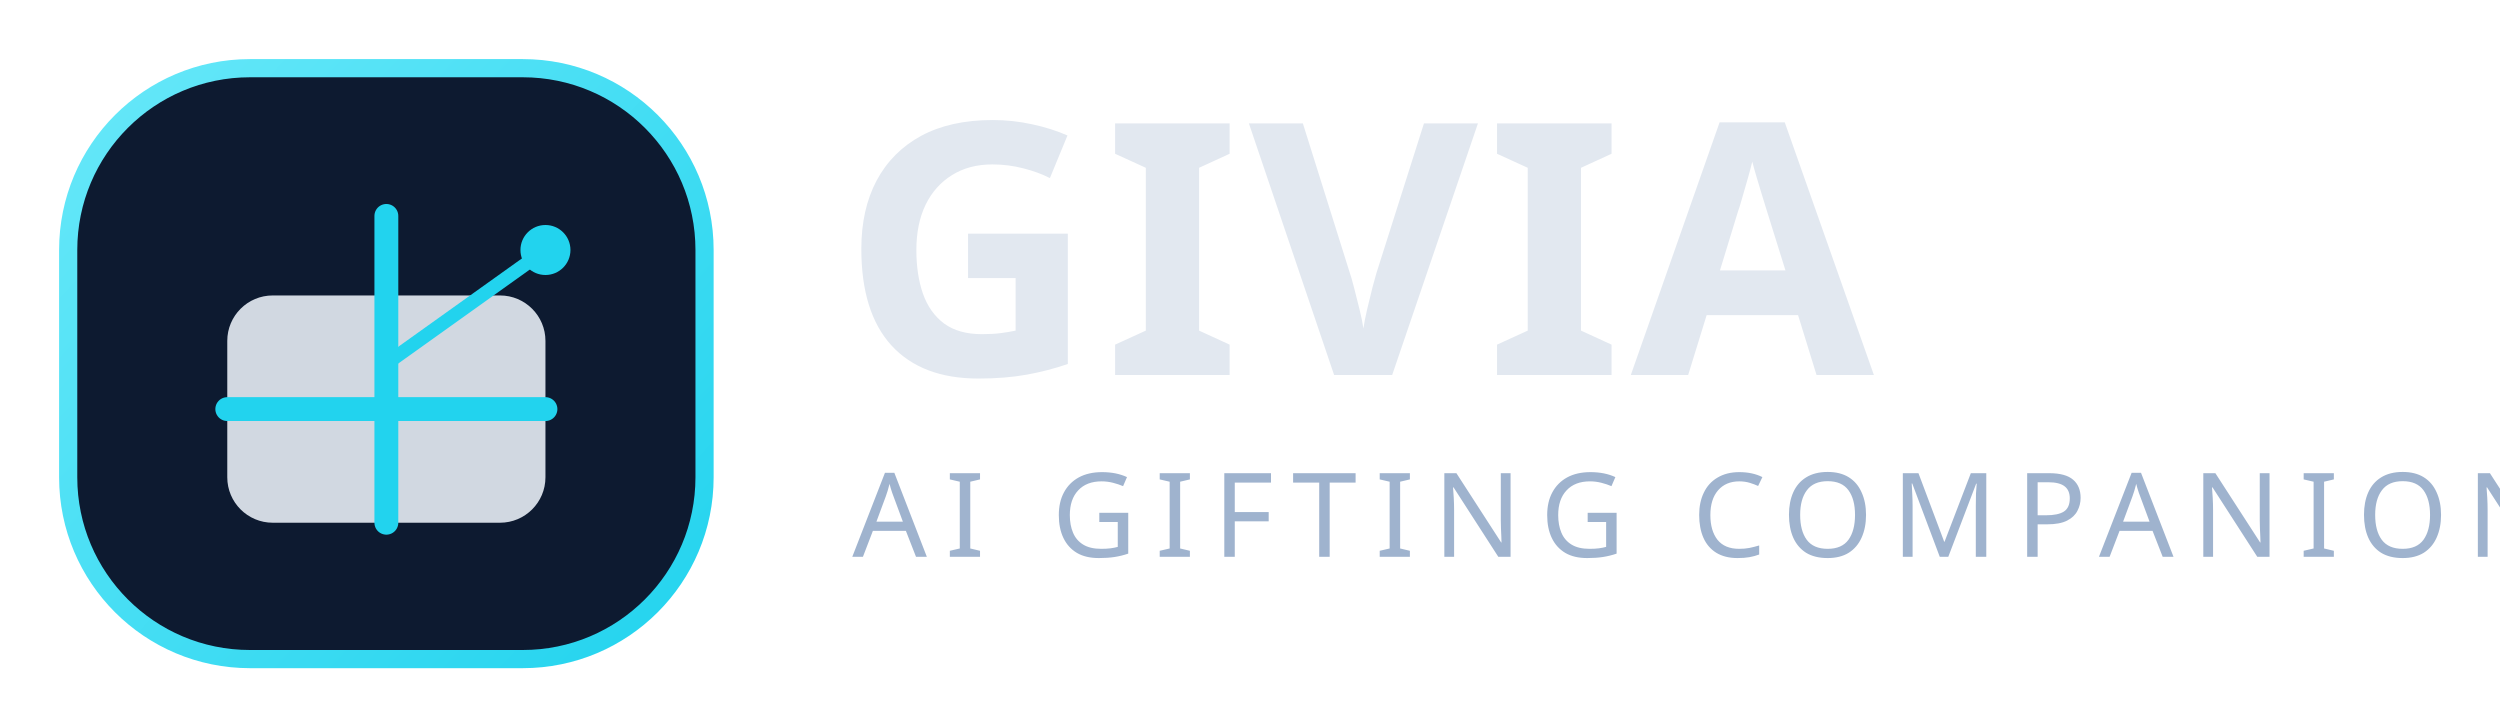
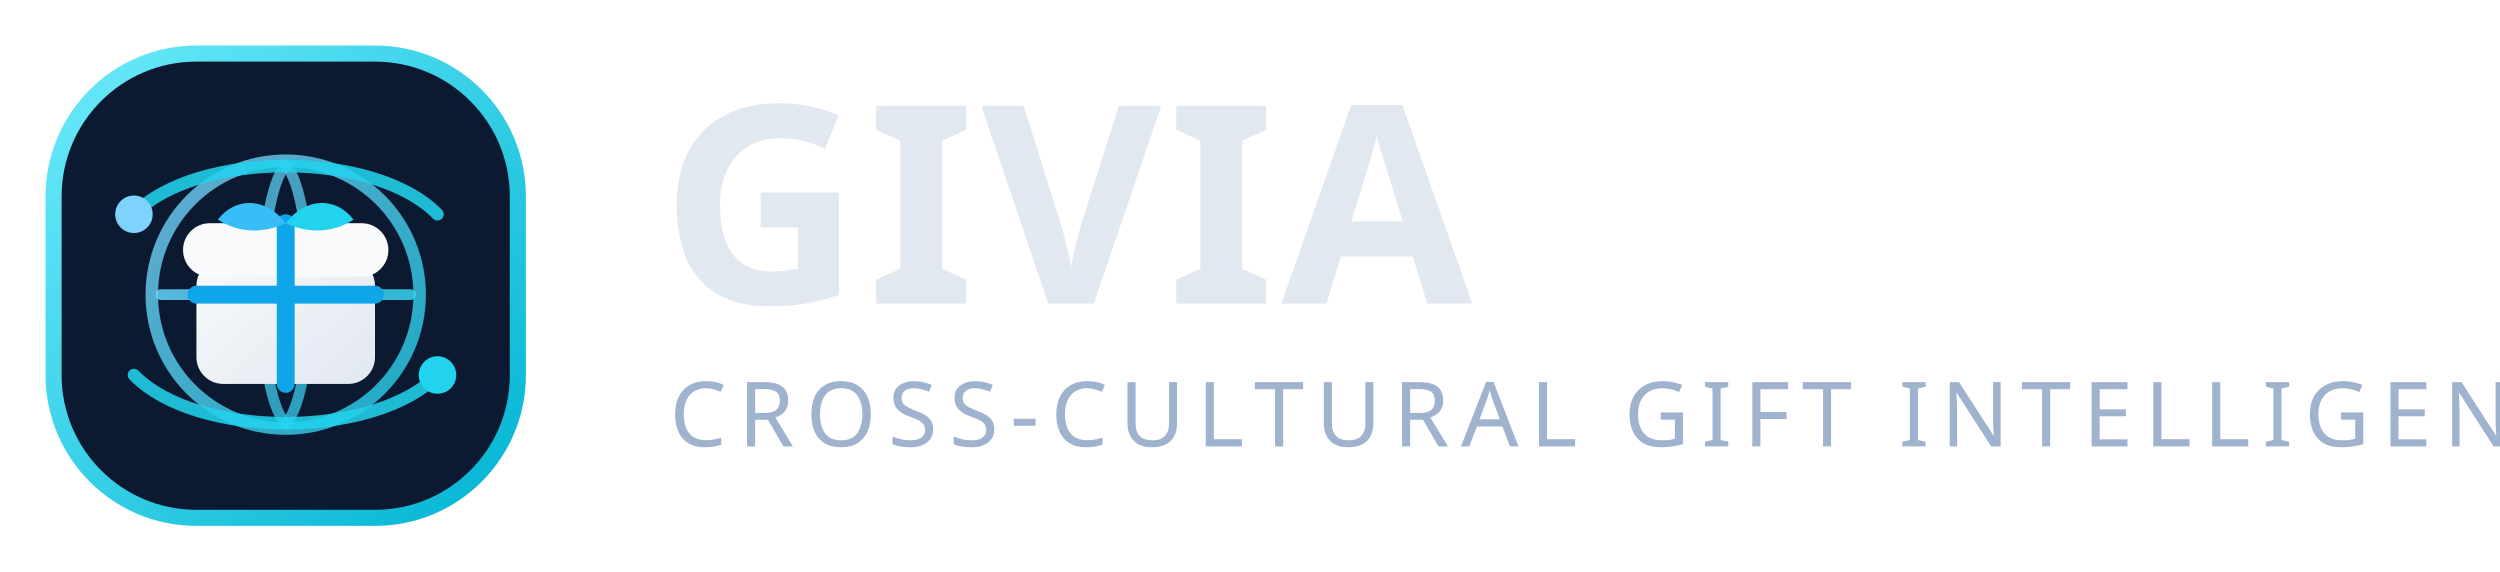
- <svg xmlns="http://www.w3.org/2000/svg" width="220" height="64" viewBox="0 0 220 64" fill="none">
+ <svg xmlns="http://www.w3.org/2000/svg" width="280" height="64" viewBox="0 0 280 64" fill="none">
  <defs>
-     <linearGradient id="logoSoft" x1="7" y1="6" x2="62" y2="58" gradientUnits="userSpaceOnUse">
+     <linearGradient id="logoBorder" x1="8" y1="8" x2="56" y2="56" gradientUnits="userSpaceOnUse">
      <stop stop-color="#67E8F9" />
+       <stop offset="1" stop-color="#06B6D4" />
+     </linearGradient>
+     <linearGradient id="logoOrbit" x1="16" y1="18" x2="48" y2="46" gradientUnits="userSpaceOnUse">
+       <stop stop-color="#7DD3FC" />
      <stop offset="1" stop-color="#22D3EE" />
    </linearGradient>
+     <linearGradient id="logoGift" x1="24" y1="26" x2="40" y2="44" gradientUnits="userSpaceOnUse">
+       <stop stop-color="#F8FAFC" />
+       <stop offset="1" stop-color="#E2E8F0" />
+     </linearGradient>
  </defs>
-   <rect x="6" y="6" width="56" height="52" rx="16" fill="#0D1A30" stroke="url(#logoSoft)" stroke-width="1.6" />
-   <rect x="20" y="26" width="28" height="20" rx="4" fill="#E2E8F0" fill-opacity="0.92" />
-   <path d="M34 19V46" stroke="#22D3EE" stroke-width="2.1" stroke-linecap="round" />
-   <path d="M20 36H48" stroke="#22D3EE" stroke-width="2.1" stroke-linecap="round" />
-   <circle cx="48" cy="22" r="2.2" fill="#22D3EE" />
-   <path d="M34 32L48 22" stroke="#22D3EE" stroke-width="1.2" />
-   <text x="74" y="33" fill="#E2E8F0" font-family="Manrope, Avenir Next, sans-serif" font-size="31" font-weight="700" letter-spacing="0.7">GIVIA</text>
-   <text x="75" y="49" fill="#9FB3CE" font-family="Manrope, sans-serif" font-size="10.3" letter-spacing="1.6">AI GIFTING COMPANION</text>
+   <rect x="6" y="6" width="52" height="52" rx="16" fill="#0C1A31" stroke="url(#logoBorder)" stroke-width="1.8" />
+   <circle cx="32" cy="33" r="15" stroke="url(#logoOrbit)" stroke-width="1.4" opacity="0.78" />
+   <path d="M18 33H46" stroke="url(#logoOrbit)" stroke-width="1.2" stroke-linecap="round" opacity="0.85" />
+   <path d="M32 18.5C28.7 22 28.3 43.3 32 47.5" stroke="url(#logoOrbit)" stroke-width="1.2" stroke-linecap="round" opacity="0.72" />
+   <path d="M32 18.5C35.3 22 35.7 43.3 32 47.5" stroke="url(#logoOrbit)" stroke-width="1.2" stroke-linecap="round" opacity="0.72" />
+   <path d="M15 24C22 16.8 42 16.8 49 24" stroke="#22D3EE" stroke-width="1.4" stroke-linecap="round" opacity="0.86" />
+   <path d="M15 42C22 49.2 42 49.2 49 42" stroke="#22D3EE" stroke-width="1.4" stroke-linecap="round" opacity="0.86" />
+   <circle cx="15" cy="24" r="2.1" fill="#7DD3FC" />
+   <circle cx="49" cy="42" r="2.1" fill="#22D3EE" />
+   <rect x="22" y="29" width="20" height="14" rx="3" fill="url(#logoGift)" />
+   <rect x="20.5" y="25" width="23" height="6" rx="3" fill="#F8FAFC" />
+   <path d="M32 25V43" stroke="#0EA5E9" stroke-width="2" stroke-linecap="round" />
+   <path d="M22 33H42" stroke="#0EA5E9" stroke-width="2" stroke-linecap="round" />
+   <path d="M32 25C29.8 22.1 26.4 22 24.4 24.6C26.9 26.2 29.6 26.1 32 25Z" fill="#38BDF8" />
+   <path d="M32 25C34.2 22.1 37.6 22 39.6 24.6C37.1 26.2 34.4 26.1 32 25Z" fill="#22D3EE" />
+   <text x="74" y="34" fill="#E2E8F0" font-family="Manrope, Avenir Next, sans-serif" font-size="31" font-weight="700" letter-spacing="0.7">GIVIA</text>
+   <text x="75" y="50" fill="#9FB3CE" font-family="Manrope, sans-serif" font-size="10.1" letter-spacing="1.3">CROSS-CULTURAL GIFT INTELLIGENCE</text>
</svg>
